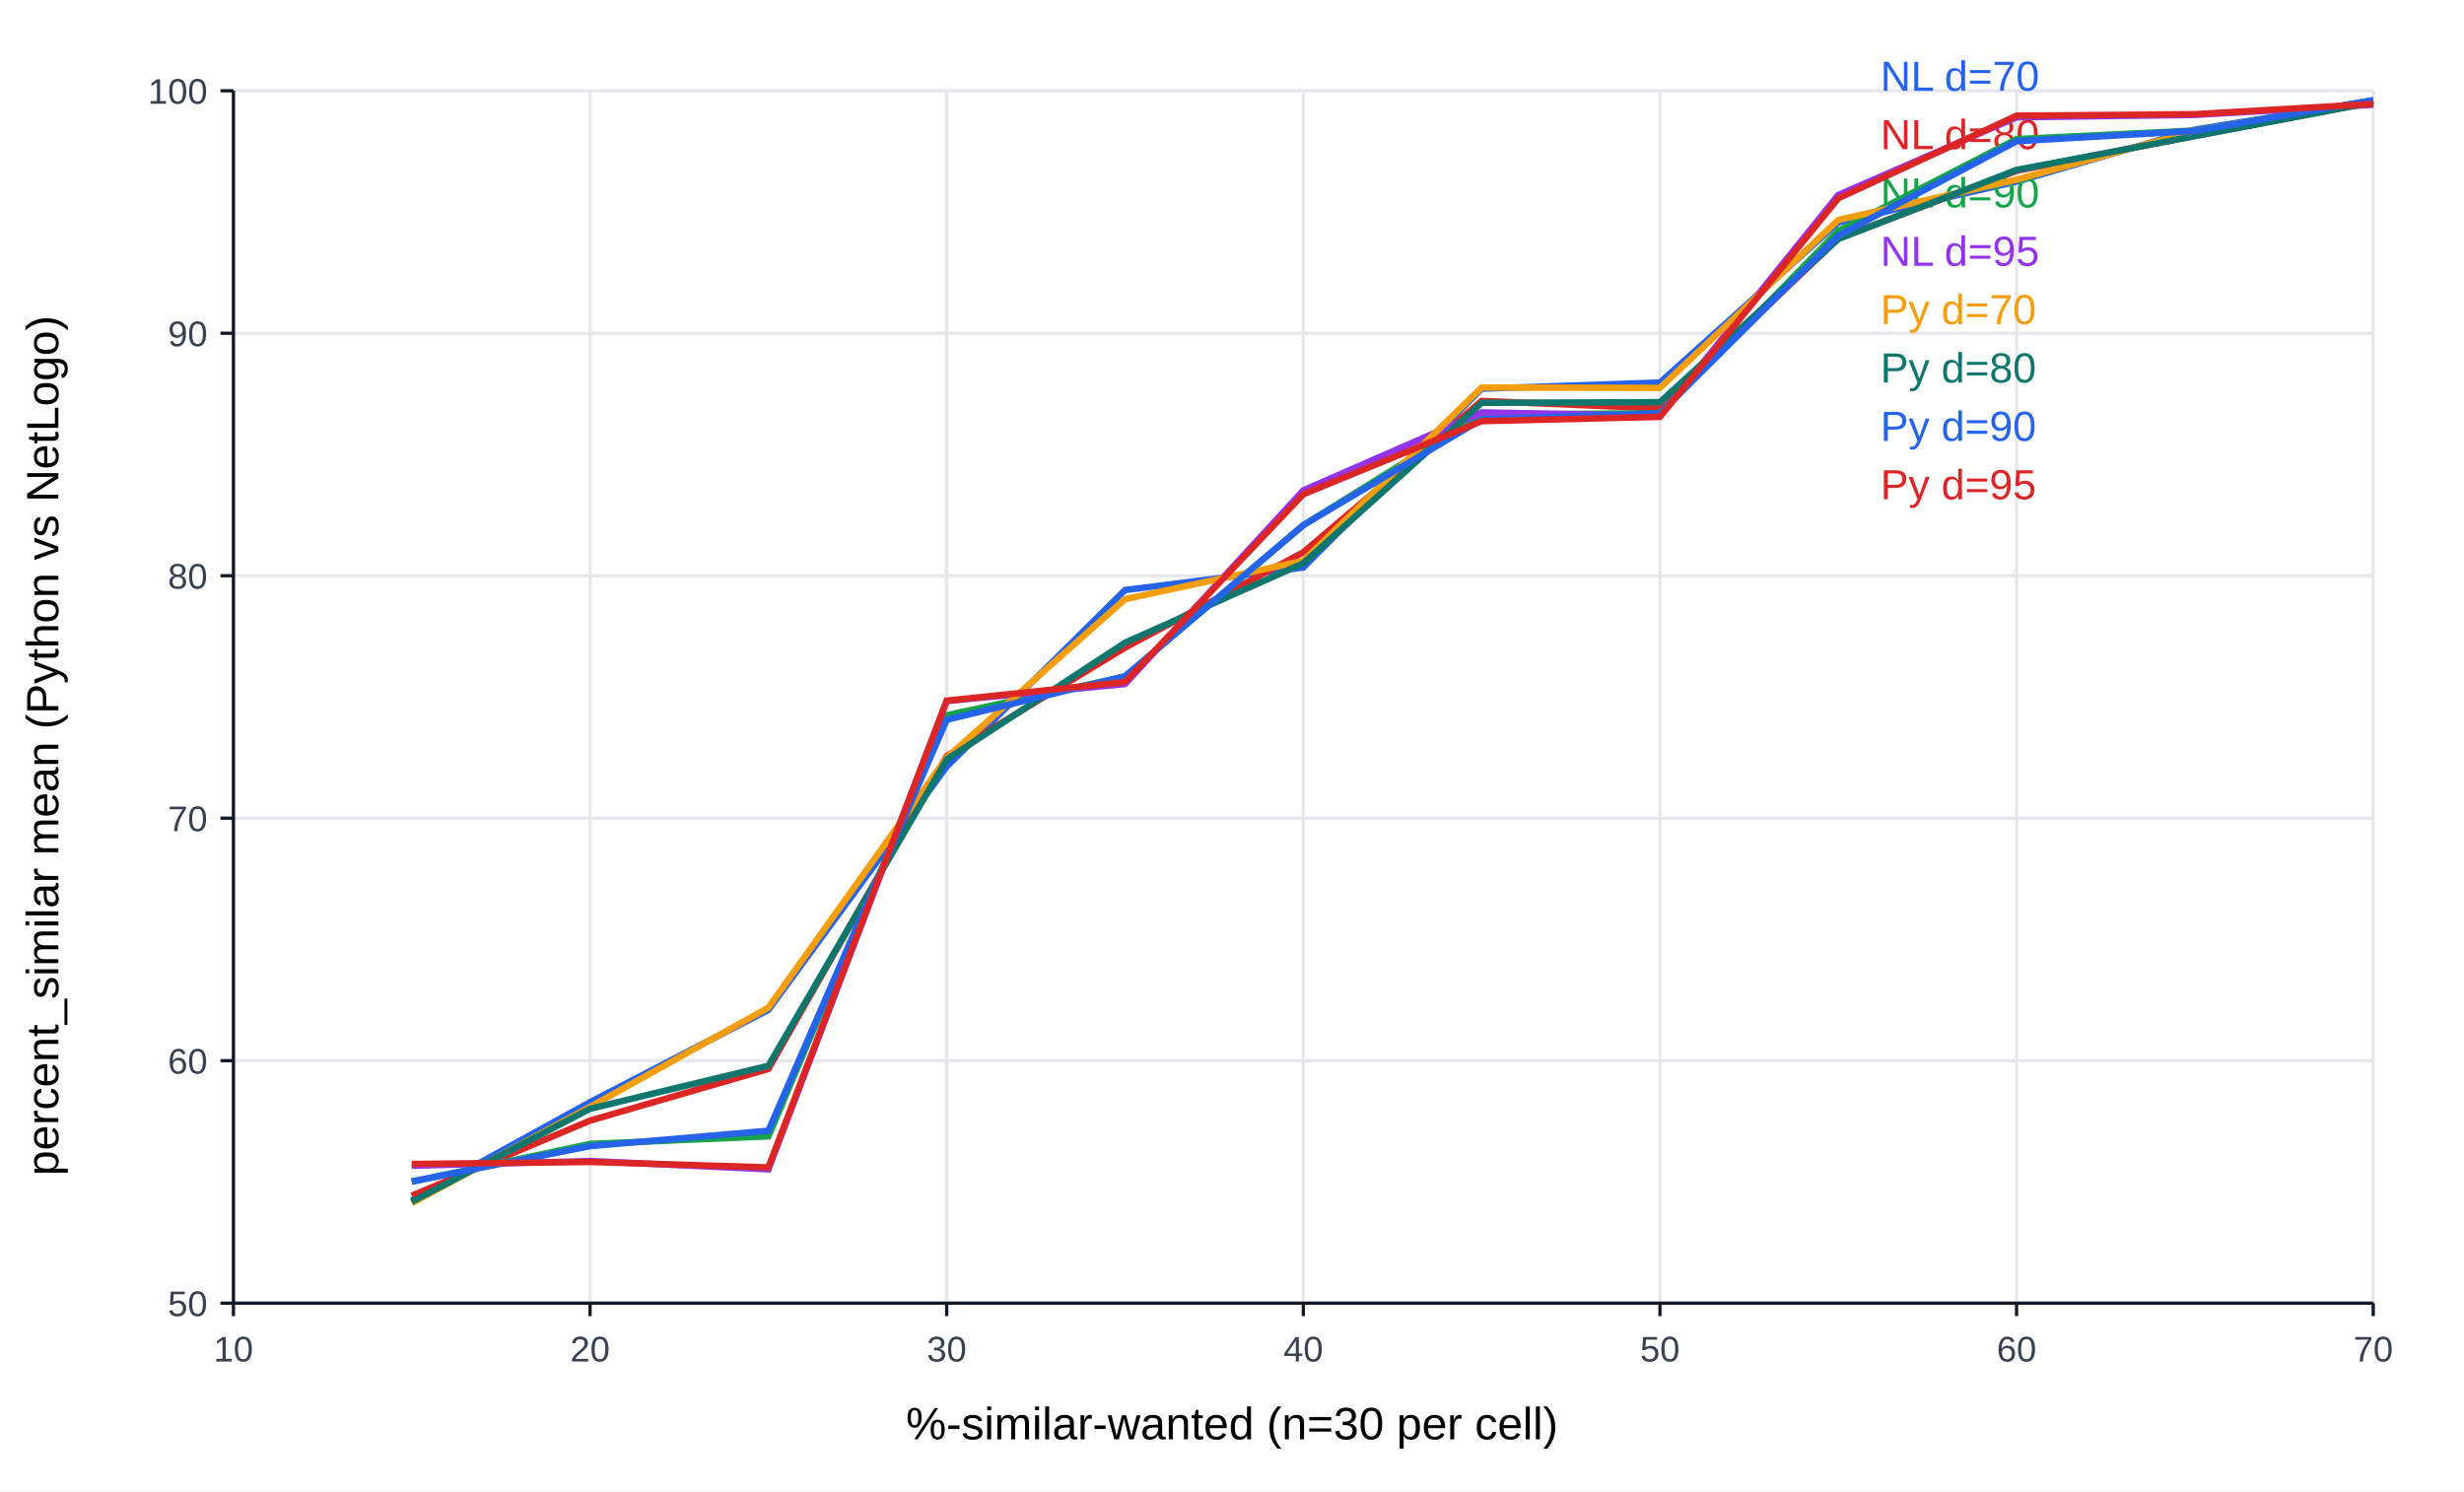
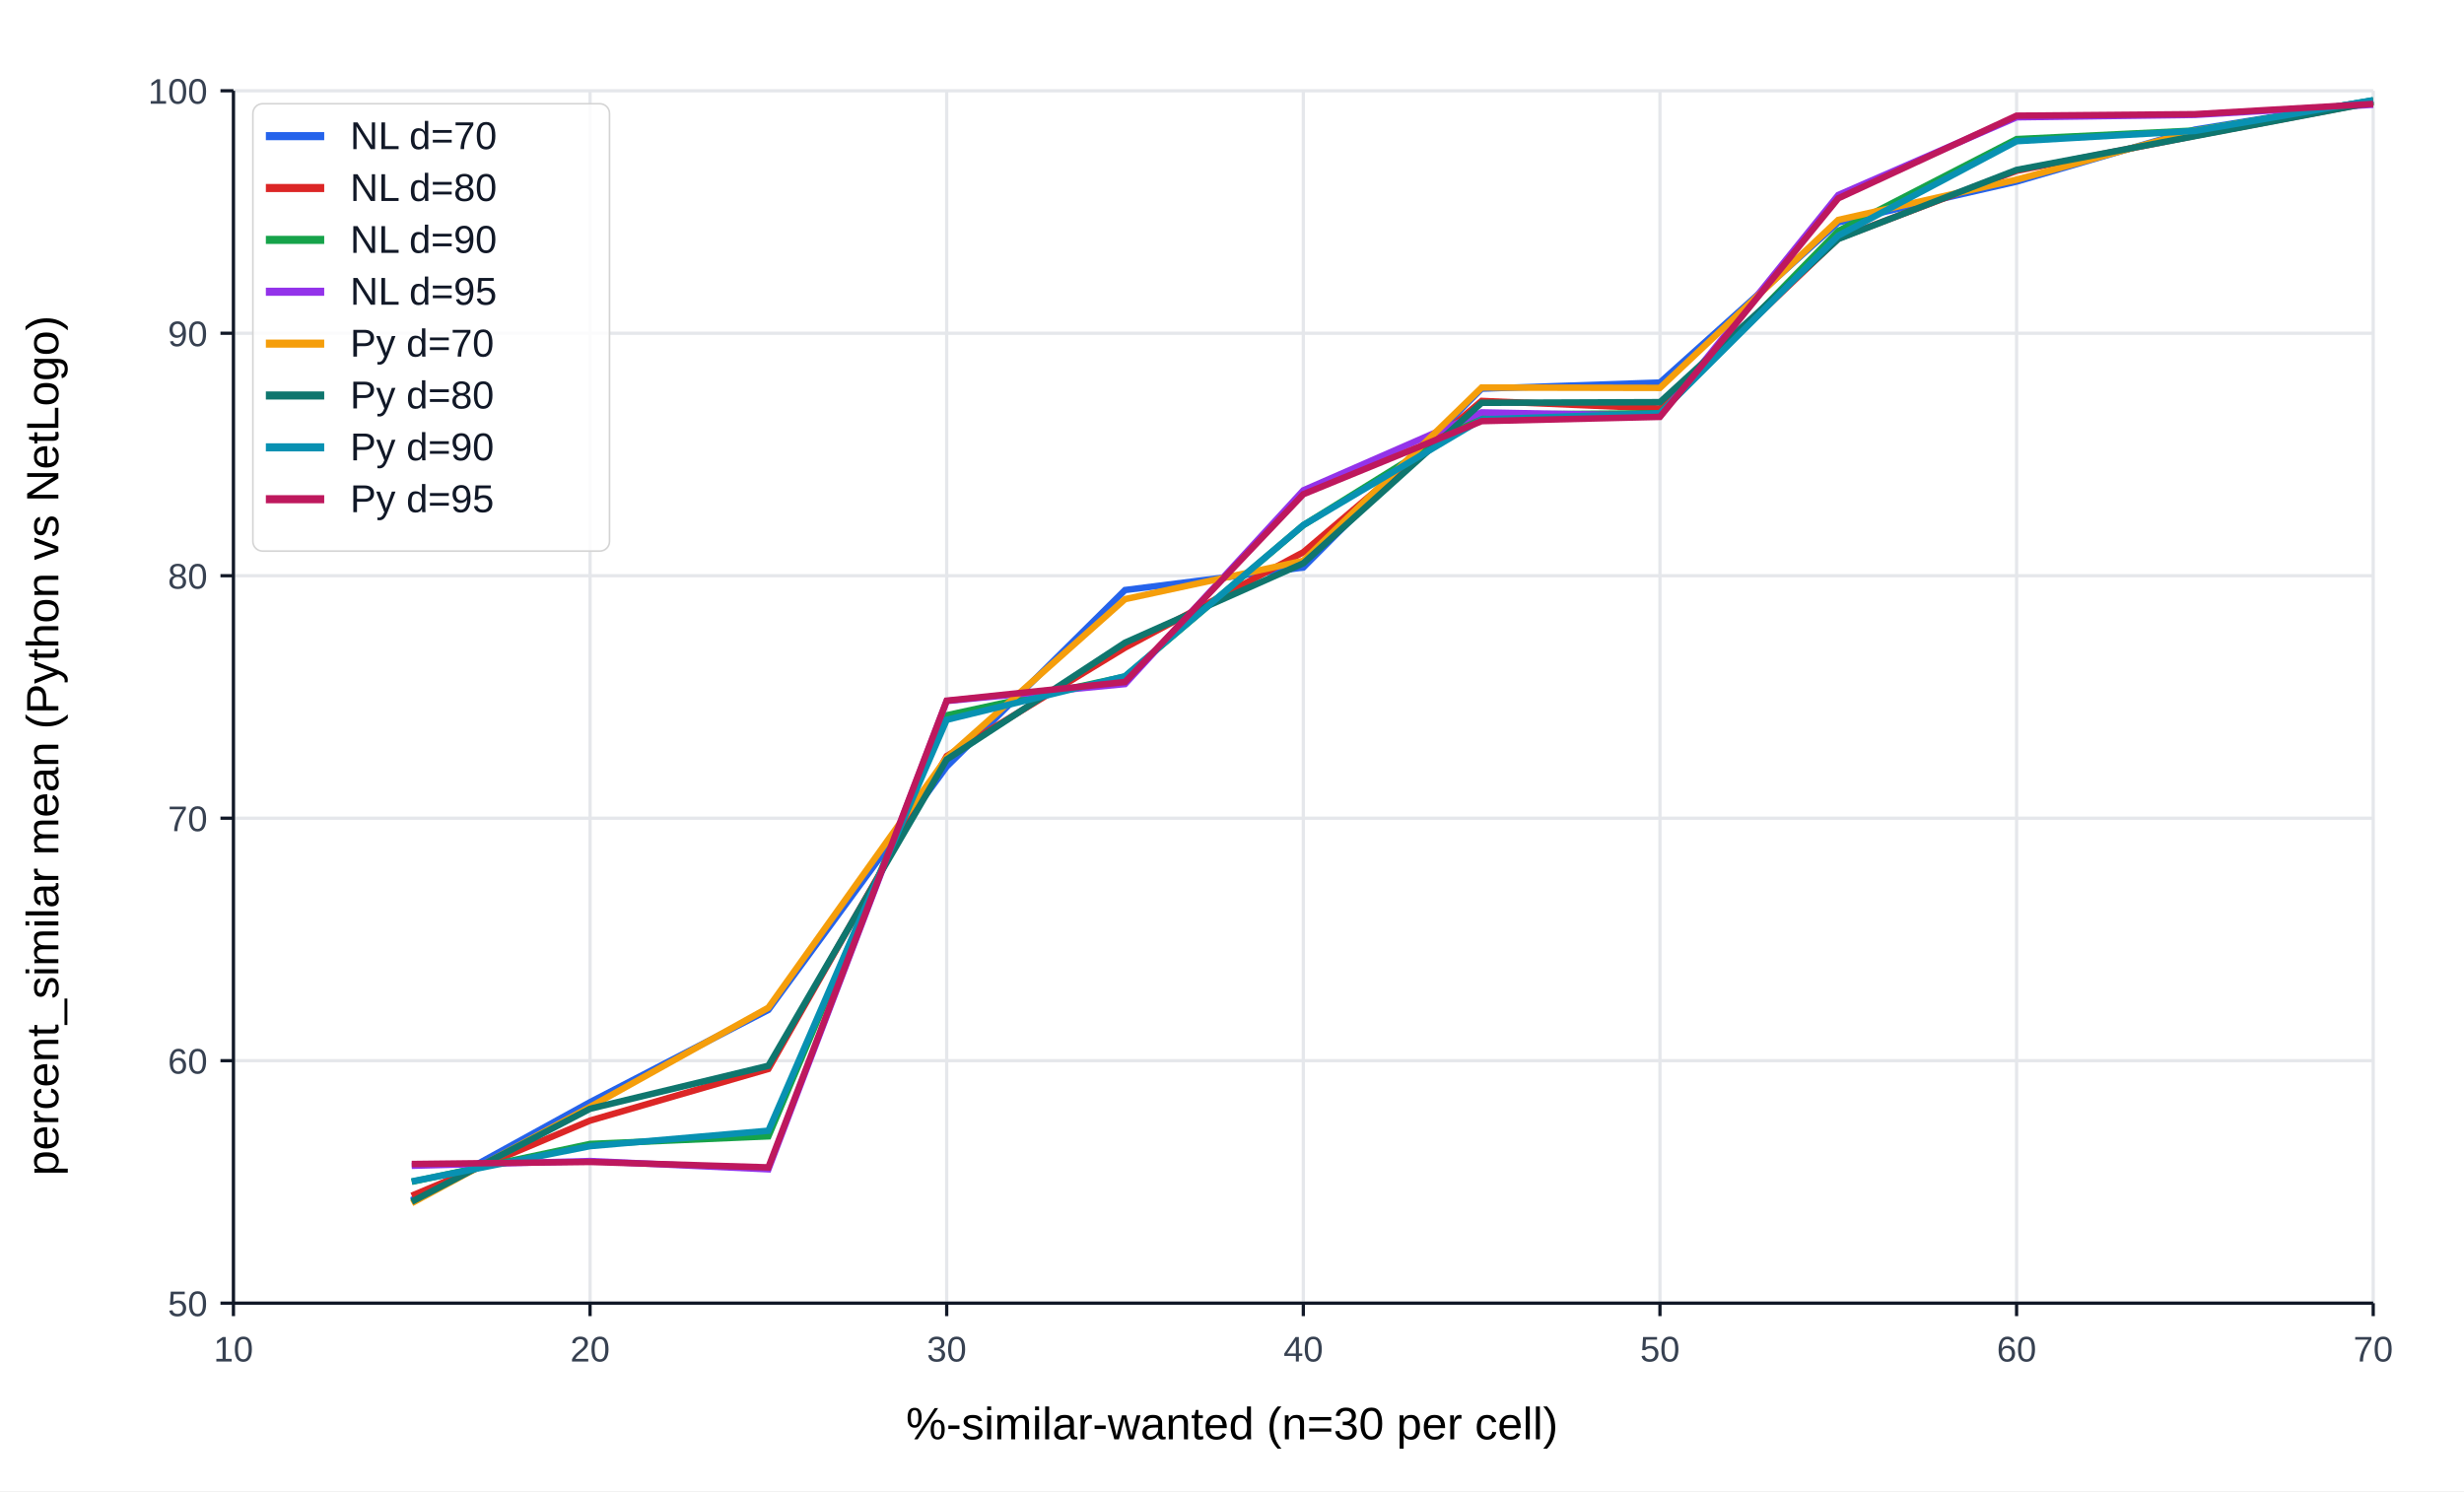
<svg xmlns="http://www.w3.org/2000/svg" width="760" height="460">
  <rect width="100%" height="100%" fill="white" />
  <line x1="72.00" y1="28" x2="72.00" y2="402" stroke="#e5e7eb" stroke-width="1" />
  <line x1="182.00" y1="28" x2="182.00" y2="402" stroke="#e5e7eb" stroke-width="1" />
  <line x1="292.00" y1="28" x2="292.00" y2="402" stroke="#e5e7eb" stroke-width="1" />
  <line x1="402.00" y1="28" x2="402.00" y2="402" stroke="#e5e7eb" stroke-width="1" />
  <line x1="512.00" y1="28" x2="512.00" y2="402" stroke="#e5e7eb" stroke-width="1" />
  <line x1="622.00" y1="28" x2="622.00" y2="402" stroke="#e5e7eb" stroke-width="1" />
  <line x1="732.00" y1="28" x2="732.00" y2="402" stroke="#e5e7eb" stroke-width="1" />
  <line x1="72" y1="402.00" x2="732" y2="402.00" stroke="#e5e7eb" stroke-width="1" />
  <line x1="72" y1="327.20" x2="732" y2="327.20" stroke="#e5e7eb" stroke-width="1" />
  <line x1="72" y1="252.40" x2="732" y2="252.40" stroke="#e5e7eb" stroke-width="1" />
  <line x1="72" y1="177.60" x2="732" y2="177.60" stroke="#e5e7eb" stroke-width="1" />
  <line x1="72" y1="102.80" x2="732" y2="102.80" stroke="#e5e7eb" stroke-width="1" />
  <line x1="72" y1="28.00" x2="732" y2="28.00" stroke="#e5e7eb" stroke-width="1" />
  <line x1="72" y1="402" x2="732" y2="402" stroke="#111827" />
  <line x1="72" y1="28" x2="72" y2="402" stroke="#111827" />
  <line x1="72.00" y1="402" x2="72.00" y2="406" stroke="#111827" stroke-width="1" />
  <text x="72.00" y="420" text-anchor="middle" font-family="Arial" font-size="11" fill="#374151">10</text>
  <line x1="182.00" y1="402" x2="182.00" y2="406" stroke="#111827" stroke-width="1" />
  <text x="182.00" y="420" text-anchor="middle" font-family="Arial" font-size="11" fill="#374151">20</text>
  <line x1="292.00" y1="402" x2="292.00" y2="406" stroke="#111827" stroke-width="1" />
  <text x="292.00" y="420" text-anchor="middle" font-family="Arial" font-size="11" fill="#374151">30</text>
  <line x1="402.00" y1="402" x2="402.00" y2="406" stroke="#111827" stroke-width="1" />
  <text x="402.00" y="420" text-anchor="middle" font-family="Arial" font-size="11" fill="#374151">40</text>
  <line x1="512.00" y1="402" x2="512.00" y2="406" stroke="#111827" stroke-width="1" />
  <text x="512.00" y="420" text-anchor="middle" font-family="Arial" font-size="11" fill="#374151">50</text>
  <line x1="622.00" y1="402" x2="622.00" y2="406" stroke="#111827" stroke-width="1" />
  <text x="622.00" y="420" text-anchor="middle" font-family="Arial" font-size="11" fill="#374151">60</text>
  <line x1="732.00" y1="402" x2="732.00" y2="406" stroke="#111827" stroke-width="1" />
  <text x="732.00" y="420" text-anchor="middle" font-family="Arial" font-size="11" fill="#374151">70</text>
  <line x1="68" y1="402.00" x2="72" y2="402.00" stroke="#111827" stroke-width="1" />
  <text x="64" y="406.00" text-anchor="end" font-family="Arial" font-size="11" fill="#374151">50</text>
  <line x1="68" y1="327.20" x2="72" y2="327.20" stroke="#111827" stroke-width="1" />
  <text x="64" y="331.20" text-anchor="end" font-family="Arial" font-size="11" fill="#374151">60</text>
  <line x1="68" y1="252.40" x2="72" y2="252.40" stroke="#111827" stroke-width="1" />
  <text x="64" y="256.40" text-anchor="end" font-family="Arial" font-size="11" fill="#374151">70</text>
  <line x1="68" y1="177.60" x2="72" y2="177.60" stroke="#111827" stroke-width="1" />
  <text x="64" y="181.60" text-anchor="end" font-family="Arial" font-size="11" fill="#374151">80</text>
  <line x1="68" y1="102.80" x2="72" y2="102.80" stroke="#111827" stroke-width="1" />
  <text x="64" y="106.80" text-anchor="end" font-family="Arial" font-size="11" fill="#374151">90</text>
  <line x1="68" y1="28.00" x2="72" y2="28.00" stroke="#111827" stroke-width="1" />
  <text x="64" y="32.00" text-anchor="end" font-family="Arial" font-size="11" fill="#374151">100</text>
  <text x="380.0" y="444" text-anchor="middle" font-family="Arial" font-size="14">%-similar-wanted  (n=30 per cell)</text>
  <text x="18" y="230.0" text-anchor="middle" transform="rotate(-90 18 230.0)" font-family="Arial" font-size="14">percent_similar mean  (Python vs NetLogo)</text>
  <polyline points="127.00,370.23 182.00,340.00 237.00,311.53 292.00,236.48 347.00,182.02 402.00,175.06 457.00,119.90 512.00,118.01 567.00,68.61 622.00,56.02 677.00,39.98 732.00,31.04" fill="none" stroke="#2563eb" stroke-width="2" />
-   <text x="580" y="28" font-family="Arial" font-size="13" fill="#2563eb">NL d=70</text>
  <polyline points="127.00,368.86 182.00,345.68 237.00,329.75 292.00,233.25 347.00,199.79 402.00,170.35 457.00,123.68 512.00,126.01 567.00,73.57 622.00,52.68 677.00,41.89 732.00,31.48" fill="none" stroke="#dc2626" stroke-width="2" />
-   <text x="580" y="46" font-family="Arial" font-size="13" fill="#dc2626">NL d=80</text>
  <polyline points="127.00,364.56 182.00,352.89 237.00,350.54 292.00,220.65 347.00,208.71 402.00,162.02 457.00,127.88 512.00,127.48 567.00,71.24 622.00,42.91 677.00,40.26 732.00,30.96" fill="none" stroke="#16a34a" stroke-width="2" />
-   <text x="580" y="64" font-family="Arial" font-size="13" fill="#16a34a">NL d=90</text>
  <polyline points="127.00,359.62 182.00,358.16 237.00,360.71 292.00,216.25 347.00,211.02 402.00,151.26 457.00,127.21 512.00,128.28 567.00,60.15 622.00,36.18 677.00,35.44 732.00,32.31" fill="none" stroke="#9333ea" stroke-width="2" />
-   <text x="580" y="82" font-family="Arial" font-size="13" fill="#9333ea">NL d=95</text>
  <polyline points="127.00,371.14 182.00,341.46 237.00,310.85 292.00,233.73 347.00,184.83 402.00,172.99 457.00,119.55 512.00,119.66 567.00,67.84 622.00,55.42 677.00,40.37 732.00,31.20" fill="none" stroke="#f59e0b" stroke-width="2" />
-   <text x="580" y="100" font-family="Arial" font-size="13" fill="#f59e0b">Py d=70</text>
  <polyline points="127.00,370.70 182.00,342.03 237.00,328.77 292.00,234.28 347.00,198.26 402.00,173.76 457.00,124.26 512.00,124.06 567.00,73.72 622.00,52.41 677.00,41.99 732.00,31.55" fill="none" stroke="#0f766e" stroke-width="2" />
-   <text x="580" y="118" font-family="Arial" font-size="13" fill="#0f766e">Py d=80</text>
-   <polyline points="127.00,364.45 182.00,353.56 237.00,348.81 292.00,222.05 347.00,208.61 402.00,161.99 457.00,129.37 512.00,127.50 567.00,72.68 622.00,43.56 677.00,40.39 732.00,30.91" fill="none" stroke="#2563eb" stroke-width="2" />
-   <text x="580" y="136" font-family="Arial" font-size="13" fill="#2563eb">Py d=90</text>
-   <polyline points="127.00,359.08 182.00,358.44 237.00,360.12 292.00,216.14 347.00,210.38 402.00,152.46 457.00,129.91 512.00,128.60 567.00,61.18 622.00,35.69 677.00,35.22 732.00,32.06" fill="none" stroke="#dc2626" stroke-width="2" />
-   <text x="580" y="154" font-family="Arial" font-size="13" fill="#dc2626">Py d=95</text>
+   <polyline points="127.00,364.45 182.00,353.56 237.00,348.81 292.00,222.05 347.00,208.61 402.00,161.99 457.00,129.37 512.00,127.50 567.00,72.68 622.00,43.56 677.00,40.39 732.00,30.91" fill="none" stroke="#0891b2" stroke-width="2" />
+   <polyline points="127.00,359.08 182.00,358.44 237.00,360.12 292.00,216.14 347.00,210.38 402.00,152.46 457.00,129.91 512.00,128.60 567.00,61.18 622.00,35.69 677.00,35.22 732.00,32.06" fill="none" stroke="#be185d" stroke-width="2" />
+   <rect x="78" y="32" width="110" height="138" fill="white" fill-opacity="0.85" stroke="#d4d4d4" stroke-width="0.5" rx="3" />
+   <line x1="82" y1="42" x2="100" y2="42" stroke="#2563eb" stroke-width="2.5" />
+   <text x="108" y="46" font-family="Arial" font-size="12" fill="#111827">NL d=70</text>
+   <line x1="82" y1="58" x2="100" y2="58" stroke="#dc2626" stroke-width="2.5" />
+   <text x="108" y="62" font-family="Arial" font-size="12" fill="#111827">NL d=80</text>
+   <line x1="82" y1="74" x2="100" y2="74" stroke="#16a34a" stroke-width="2.5" />
+   <text x="108" y="78" font-family="Arial" font-size="12" fill="#111827">NL d=90</text>
+   <line x1="82" y1="90" x2="100" y2="90" stroke="#9333ea" stroke-width="2.5" />
+   <text x="108" y="94" font-family="Arial" font-size="12" fill="#111827">NL d=95</text>
+   <line x1="82" y1="106" x2="100" y2="106" stroke="#f59e0b" stroke-width="2.5" />
+   <text x="108" y="110" font-family="Arial" font-size="12" fill="#111827">Py d=70</text>
+   <line x1="82" y1="122" x2="100" y2="122" stroke="#0f766e" stroke-width="2.5" />
+   <text x="108" y="126" font-family="Arial" font-size="12" fill="#111827">Py d=80</text>
+   <line x1="82" y1="138" x2="100" y2="138" stroke="#0891b2" stroke-width="2.5" />
+   <text x="108" y="142" font-family="Arial" font-size="12" fill="#111827">Py d=90</text>
+   <line x1="82" y1="154" x2="100" y2="154" stroke="#be185d" stroke-width="2.5" />
+   <text x="108" y="158" font-family="Arial" font-size="12" fill="#111827">Py d=95</text>
</svg>
